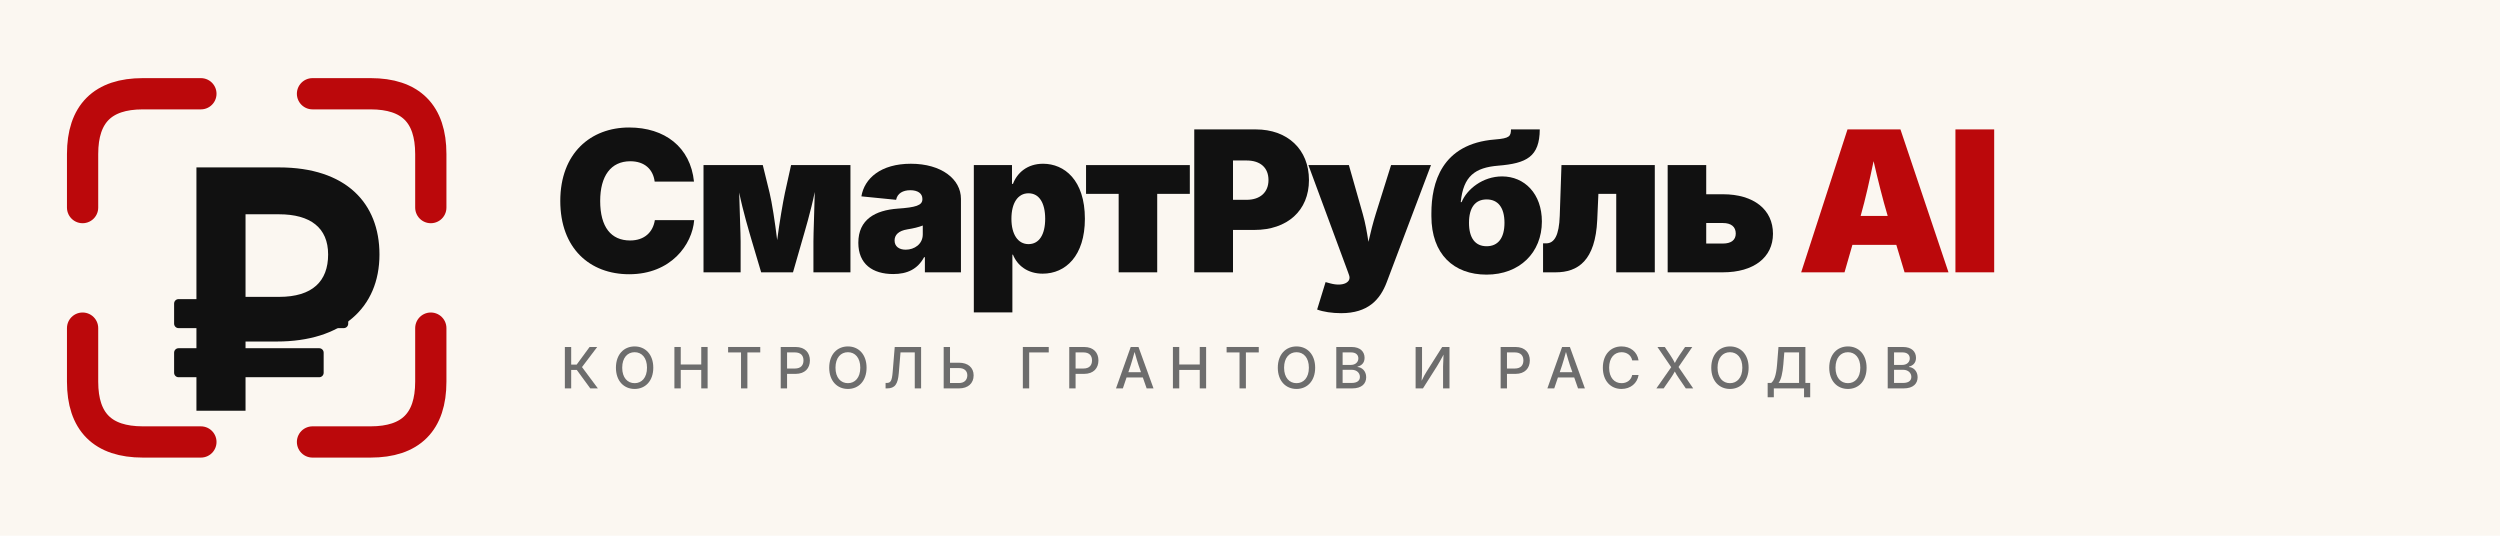
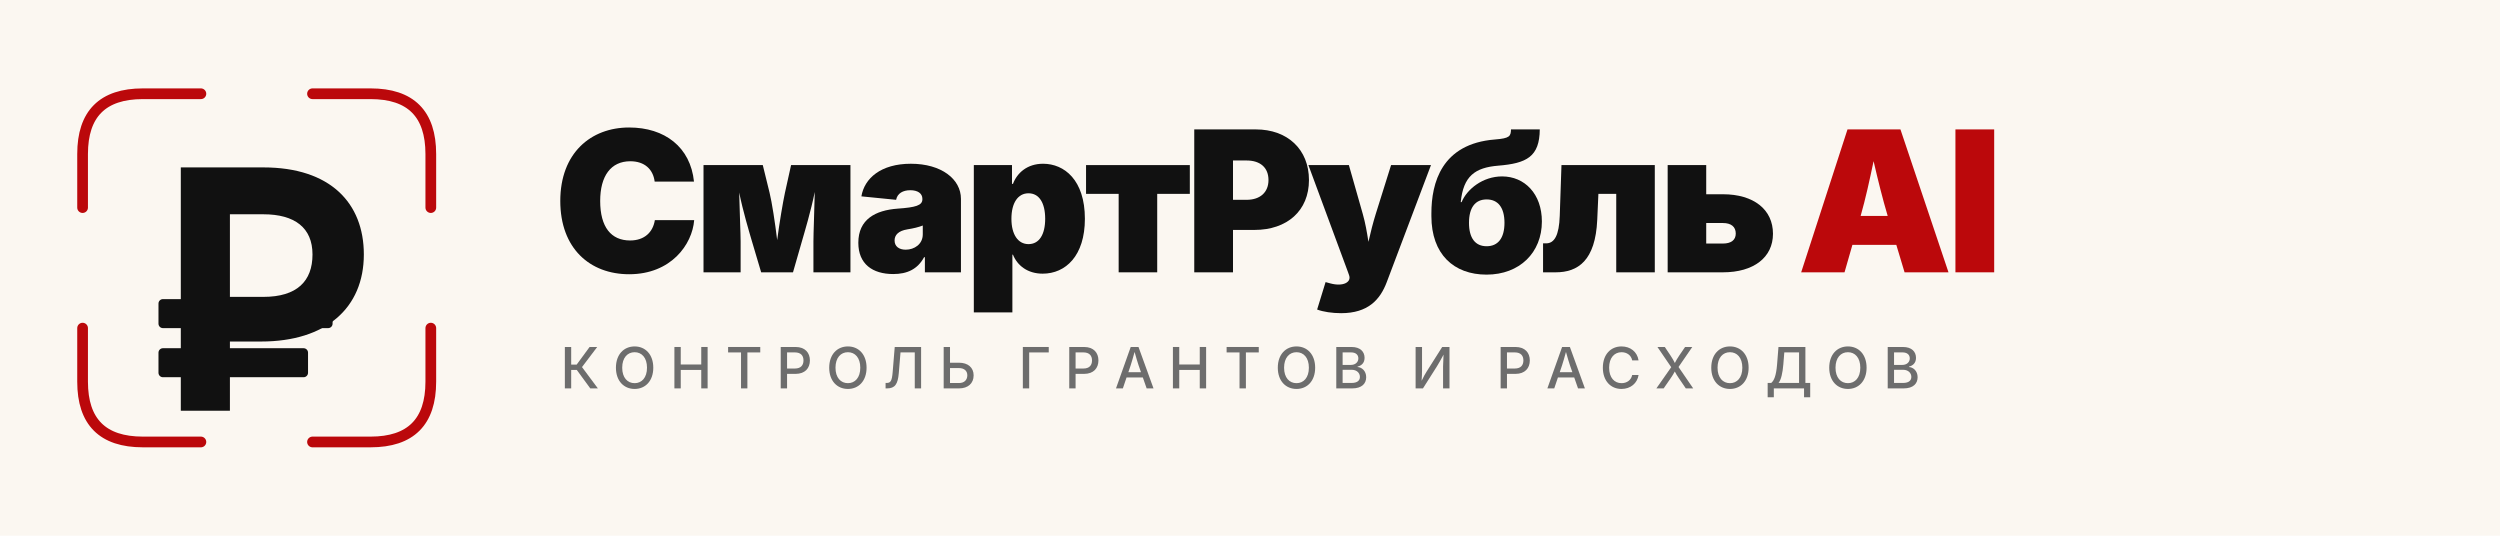
<svg xmlns="http://www.w3.org/2000/svg" viewBox="0 0 1120 240" width="1120" height="240" role="img" aria-labelledby="name tagline">
  <rect width="1120" height="240" fill="#FBF7F1" />
  <g transform="translate(25 30)">
-     <g fill="none" stroke="#BB080B" stroke-width="14" stroke-linecap="round" stroke-linejoin="round">
+     <g fill="none" stroke="#BB080B" stroke-width="4.8" stroke-linecap="round" stroke-linejoin="round">
      <path d="M65 12H39Q12 12 12 39V63" />
      <path d="M115 12H141Q168 12 168 39V63" />
      <path d="M12 117V141Q12 168 39 168H65" />
      <path d="M115 168H141Q168 168 168 141V117" />
    </g>
-     <g fill="#111111">
+     <g fill="#111111" transform="translate(-7 0)">
      <path fill-rule="evenodd" d="M63 45H100C130 45 145 61 145 84C145 108 128 123 99 123H85V154H63ZM85 66V103H100C115 103 122 96 122 84C122 72 114 66 100 66Z" />
      <rect x="53" y="104" width="78" height="13" rx="2" />
      <rect x="53" y="126" width="67" height="13" rx="2" />
    </g>
  </g>
  <g fill="#111111">
    <path transform="translate(248.00 122) scale(0.042969 -0.042969)" d="M788 -20C1225 -20 1446 290 1466 544H1056C1036 417 946 332 798 332C600 332 486 471 486 744C486 1004 597 1158 800 1158C950 1158 1038 1073 1054 946H1464C1427 1306 1159 1510 788 1510C387 1510 70 1242 70 744C70 249 379 -20 788 -20Z" />
    <path transform="translate(310.79 122) scale(0.042969 -0.042969)" d="M102 0H489V320C489 407 478 641 474 832C513 640 576 429 608 320L703 0H1035L1127 320C1156 421 1221 636 1262 838C1258 646 1248 408 1248 320V0H1634V1118H1015L951 829C930 732 894 519 870 336C848 519 815 731 791 829L720 1118H102Z" />
    <path transform="translate(382.38 122) scale(0.042969 -0.042969)" d="M414 -18C559 -18 668 32 736 158H744V0H1120V766C1120 972 916 1132 598 1132C284 1132 113 979 82 792L444 756C457 824 516 856 592 856C669 856 718 823 718 766V762C718 697 647 677 460 664C229 647 50 553 50 308C50 86 199 -18 414 -18ZM544 236C476 236 428 269 428 332C428 389 468 433 562 448C625 458 679 471 722 488V396C722 294 635 236 544 236Z" />
    <path transform="translate(431.89 122) scale(0.042969 -0.042969)" d="M102 -418H504V184H510C556 70 663 -14 820 -14C1059 -14 1260 172 1260 558C1260 963 1045 1132 824 1132C658 1132 553 1036 510 922H500V1118H102ZM672 294C562 294 494 396 494 558C494 724 562 824 672 824C783 824 846 724 846 558C846 393 783 294 672 294Z" />
    <path transform="translate(485.69 122) scale(0.042969 -0.042969)" d="M360 0H762V818H1102V1118H20V818H360Z" />
    <path transform="translate(530.90 122) scale(0.042969 -0.042969)" d="M96 0H500V442H724C1064 442 1292 642 1292 962C1292 1280 1070 1490 738 1490H96ZM500 756V1166H642C785 1166 870 1091 870 962C870 836 785 756 642 756Z" />
    <path transform="translate(585.65 122) scale(0.042969 -0.042969)" d="M103 -388C166 -412 261 -426 353 -426C634 -426 760 -285 829 -102L1290 1118H874L714 608C685 514 661 420 638 318C622 420 606 513 579 608L434 1118H12L426 -1L437 -33C461 -103 374 -151 243 -116L191 -102Z" />
    <path transform="translate(638.60 122) scale(0.042969 -0.042969)" d="M637 -24C982 -24 1214 206 1214 530C1214 818 1034 1000 799 1000C597 1000 432 866 377 732H368C395 1003 516 1092 759 1112C1055 1136 1190 1205 1192 1490H892C890 1419 879 1397 725 1385C166 1341 62 929 62 616V586C62 188 296 -24 637 -24ZM638 272C520 272 454 356 454 516C454 676 520 760 638 760C756 760 824 676 824 516C824 356 756 272 638 272Z" />
    <path transform="translate(690.43 122) scale(0.042969 -0.042969)" d="M20 0H152C382 0 566 120 585 548L597 818H783V0H1185V1118H212L194 588C187 387 139 302 52 302H20Z" />
    <path transform="translate(742.73 122) scale(0.042969 -0.042969)" d="M504 814V1118H102V0H678C999 0 1200 155 1200 402C1200 655 999 814 678 814ZM504 514H678C764 514 812 475 812 404C812 337 764 300 678 300H504Z" />
  </g>
  <g fill="#BB080B">
    <path transform="translate(804.95 122) scale(0.042969 -0.042969)" d="M46 0H498L580 286H1038L1124 0H1582L1081 1490H529ZM666 588C718 770 760 964 801 1159C846 964 894 770 948 588Z" />
    <path transform="translate(871.91 122) scale(0.042969 -0.042969)" d="M500 1490H96V0H500Z" />
  </g>
  <g fill="#6D6D6D">
    <path transform="translate(251.00 174) scale(0.012451 -0.012451)" d="M165 0H393V663H595L1080 0H1353L782 767L1329 1490H1055L590 856H393V1490H165Z" />
    <path transform="translate(274.53 174) scale(0.012451 -0.012451)" d="M786 -20C1172 -20 1457 268 1457 744C1457 1222 1172 1510 786 1510C399 1510 113 1222 113 744C113 268 399 -20 786 -20ZM786 188C530 188 339 384 339 744C339 1105 530 1302 786 1302C1040 1302 1231 1106 1231 744C1231 384 1040 188 786 188Z" />
    <path transform="translate(300.08 174) scale(0.012451 -0.012451)" d="M165 0H393V664H1131V0H1360V1490H1131V860H393V1490H165Z" />
    <path transform="translate(325.07 174) scale(0.012451 -0.012451)" d="M90 1294H555V0H784V1294H1247V1490H90Z" />
    <path transform="translate(347.71 174) scale(0.012451 -0.012451)" d="M165 0H393V522H697C1043 522 1215 731 1215 1006C1215 1281 1044 1490 699 1490H165ZM393 715V1295H673C894 1295 984 1174 984 1006C984 838 894 715 675 715Z" />
    <path transform="translate(370.08 174) scale(0.012451 -0.012451)" d="M786 -20C1172 -20 1457 268 1457 744C1457 1222 1172 1510 786 1510C399 1510 113 1222 113 744C113 268 399 -20 786 -20ZM786 188C530 188 339 384 339 744C339 1105 530 1302 786 1302C1040 1302 1231 1106 1231 744C1231 384 1040 188 786 188Z" />
    <path transform="translate(395.62 174) scale(0.012451 -0.012451)" d="M90 0H143C427 0 532 152 565 545L627 1294H1140V0H1368V1490H419L345 587C319 270 272 196 130 196H90Z" />
    <path transform="translate(420.71 174) scale(0.012451 -0.012451)" d="M393 924V1490H165V0H718C1041 0 1243 181 1243 469C1243 748 1040 924 718 924ZM393 731H718C902 731 1016 632 1016 472C1016 299 902 193 718 193H393Z" />
    <path transform="translate(456.18 174) scale(0.012451 -0.012451)" d="M1097 1490H165V0H393V1294H1097Z" />
    <path transform="translate(476.97 174) scale(0.012451 -0.012451)" d="M165 0H393V522H697C1043 522 1215 731 1215 1006C1215 1281 1044 1490 699 1490H165ZM393 715V1295H673C894 1295 984 1174 984 1006C984 838 894 715 675 715Z" />
    <path transform="translate(499.33 174) scale(0.012451 -0.012451)" d="M51 0H298L431 393H1017L1154 0H1401L861 1490H581ZM496 583 579 829C616 943 662 1098 720 1311C779 1100 824 948 864 829L950 583Z" />
    <path transform="translate(523.41 174) scale(0.012451 -0.012451)" d="M165 0H393V664H1131V0H1360V1490H1131V860H393V1490H165Z" />
    <path transform="translate(548.40 174) scale(0.012451 -0.012451)" d="M90 1294H555V0H784V1294H1247V1490H90Z" />
    <path transform="translate(571.05 174) scale(0.012451 -0.012451)" d="M786 -20C1172 -20 1457 268 1457 744C1457 1222 1172 1510 786 1510C399 1510 113 1222 113 744C113 268 399 -20 786 -20ZM786 188C530 188 339 384 339 744C339 1105 530 1302 786 1302C1040 1302 1231 1106 1231 744C1231 384 1040 188 786 188Z" />
    <path transform="translate(596.60 174) scale(0.012451 -0.012451)" d="M165 0H738C1084 0 1241 173 1241 402C1241 631 1080 761 931 769V784C1069 818 1183 913 1183 1099C1183 1319 1030 1490 714 1490H165ZM393 196V669H724C902 669 1015 554 1015 413C1015 289 929 196 715 196ZM393 845V1295H698C875 1295 959 1202 959 1080C959 937 843 845 692 845Z" />
    <path transform="translate(632.14 174) scale(0.012451 -0.012451)" d="M1384 0V1490H1121L560 603C514 529 447 416 381 273C392 417 396 556 396 642V1490H165V0H429L932 793C1005 910 1062 1013 1170 1213C1161 1026 1153 872 1153 795V0Z" />
    <path transform="translate(670.23 174) scale(0.012451 -0.012451)" d="M165 0H393V522H697C1043 522 1215 731 1215 1006C1215 1281 1044 1490 699 1490H165ZM393 715V1295H673C894 1295 984 1174 984 1006C984 838 894 715 675 715Z" />
    <path transform="translate(692.59 174) scale(0.012451 -0.012451)" d="M51 0H298L431 393H1017L1154 0H1401L861 1490H581ZM496 583 579 829C616 943 662 1098 720 1311C779 1100 824 948 864 829L950 583Z" />
    <path transform="translate(716.67 174) scale(0.012451 -0.012451)" d="M784 -20C1113 -20 1353 188 1399 483H1169C1131 293 972 188 786 188C531 188 339 382 339 744C339 1104 530 1302 786 1302C972 1302 1131 1198 1169 1008H1398C1348 1324 1098 1510 784 1510C398 1510 113 1222 113 744C113 268 397 -20 784 -20Z" />
    <path transform="translate(741.37 174) scale(0.012451 -0.012451)" d="M55 0H317L563 356C638 465 673 522 718 608C764 520 797 464 871 356L1114 0H1380L852 770L1347 1490H1088L887 1196C805 1075 768 1008 720 914C672 1009 637 1074 555 1196L358 1490H93L589 763Z" />
    <path transform="translate(765.24 174) scale(0.012451 -0.012451)" d="M786 -20C1172 -20 1457 268 1457 744C1457 1222 1172 1510 786 1510C399 1510 113 1222 113 744C113 268 399 -20 786 -20ZM786 188C530 188 339 384 339 744C339 1105 530 1302 786 1302C1040 1302 1231 1106 1231 744C1231 384 1040 188 786 188Z" />
    <path transform="translate(790.79 174) scale(0.012451 -0.012451)" d="M90 -320H312V0H1399V-320H1621V196H1448V1490H479L429 861C395 443 317 278 218 196H90ZM481 196C574 309 628 554 654 861L689 1294H1220V196Z" />
    <path transform="translate(818.09 174) scale(0.012451 -0.012451)" d="M786 -20C1172 -20 1457 268 1457 744C1457 1222 1172 1510 786 1510C399 1510 113 1222 113 744C113 268 399 -20 786 -20ZM786 188C530 188 339 384 339 744C339 1105 530 1302 786 1302C1040 1302 1231 1106 1231 744C1231 384 1040 188 786 188Z" />
    <path transform="translate(843.64 174) scale(0.012451 -0.012451)" d="M165 0H738C1084 0 1241 173 1241 402C1241 631 1080 761 931 769V784C1069 818 1183 913 1183 1099C1183 1319 1030 1490 714 1490H165ZM393 196V669H724C902 669 1015 554 1015 413C1015 289 929 196 715 196ZM393 845V1295H698C875 1295 959 1202 959 1080C959 937 843 845 692 845Z" />
  </g>
</svg>
